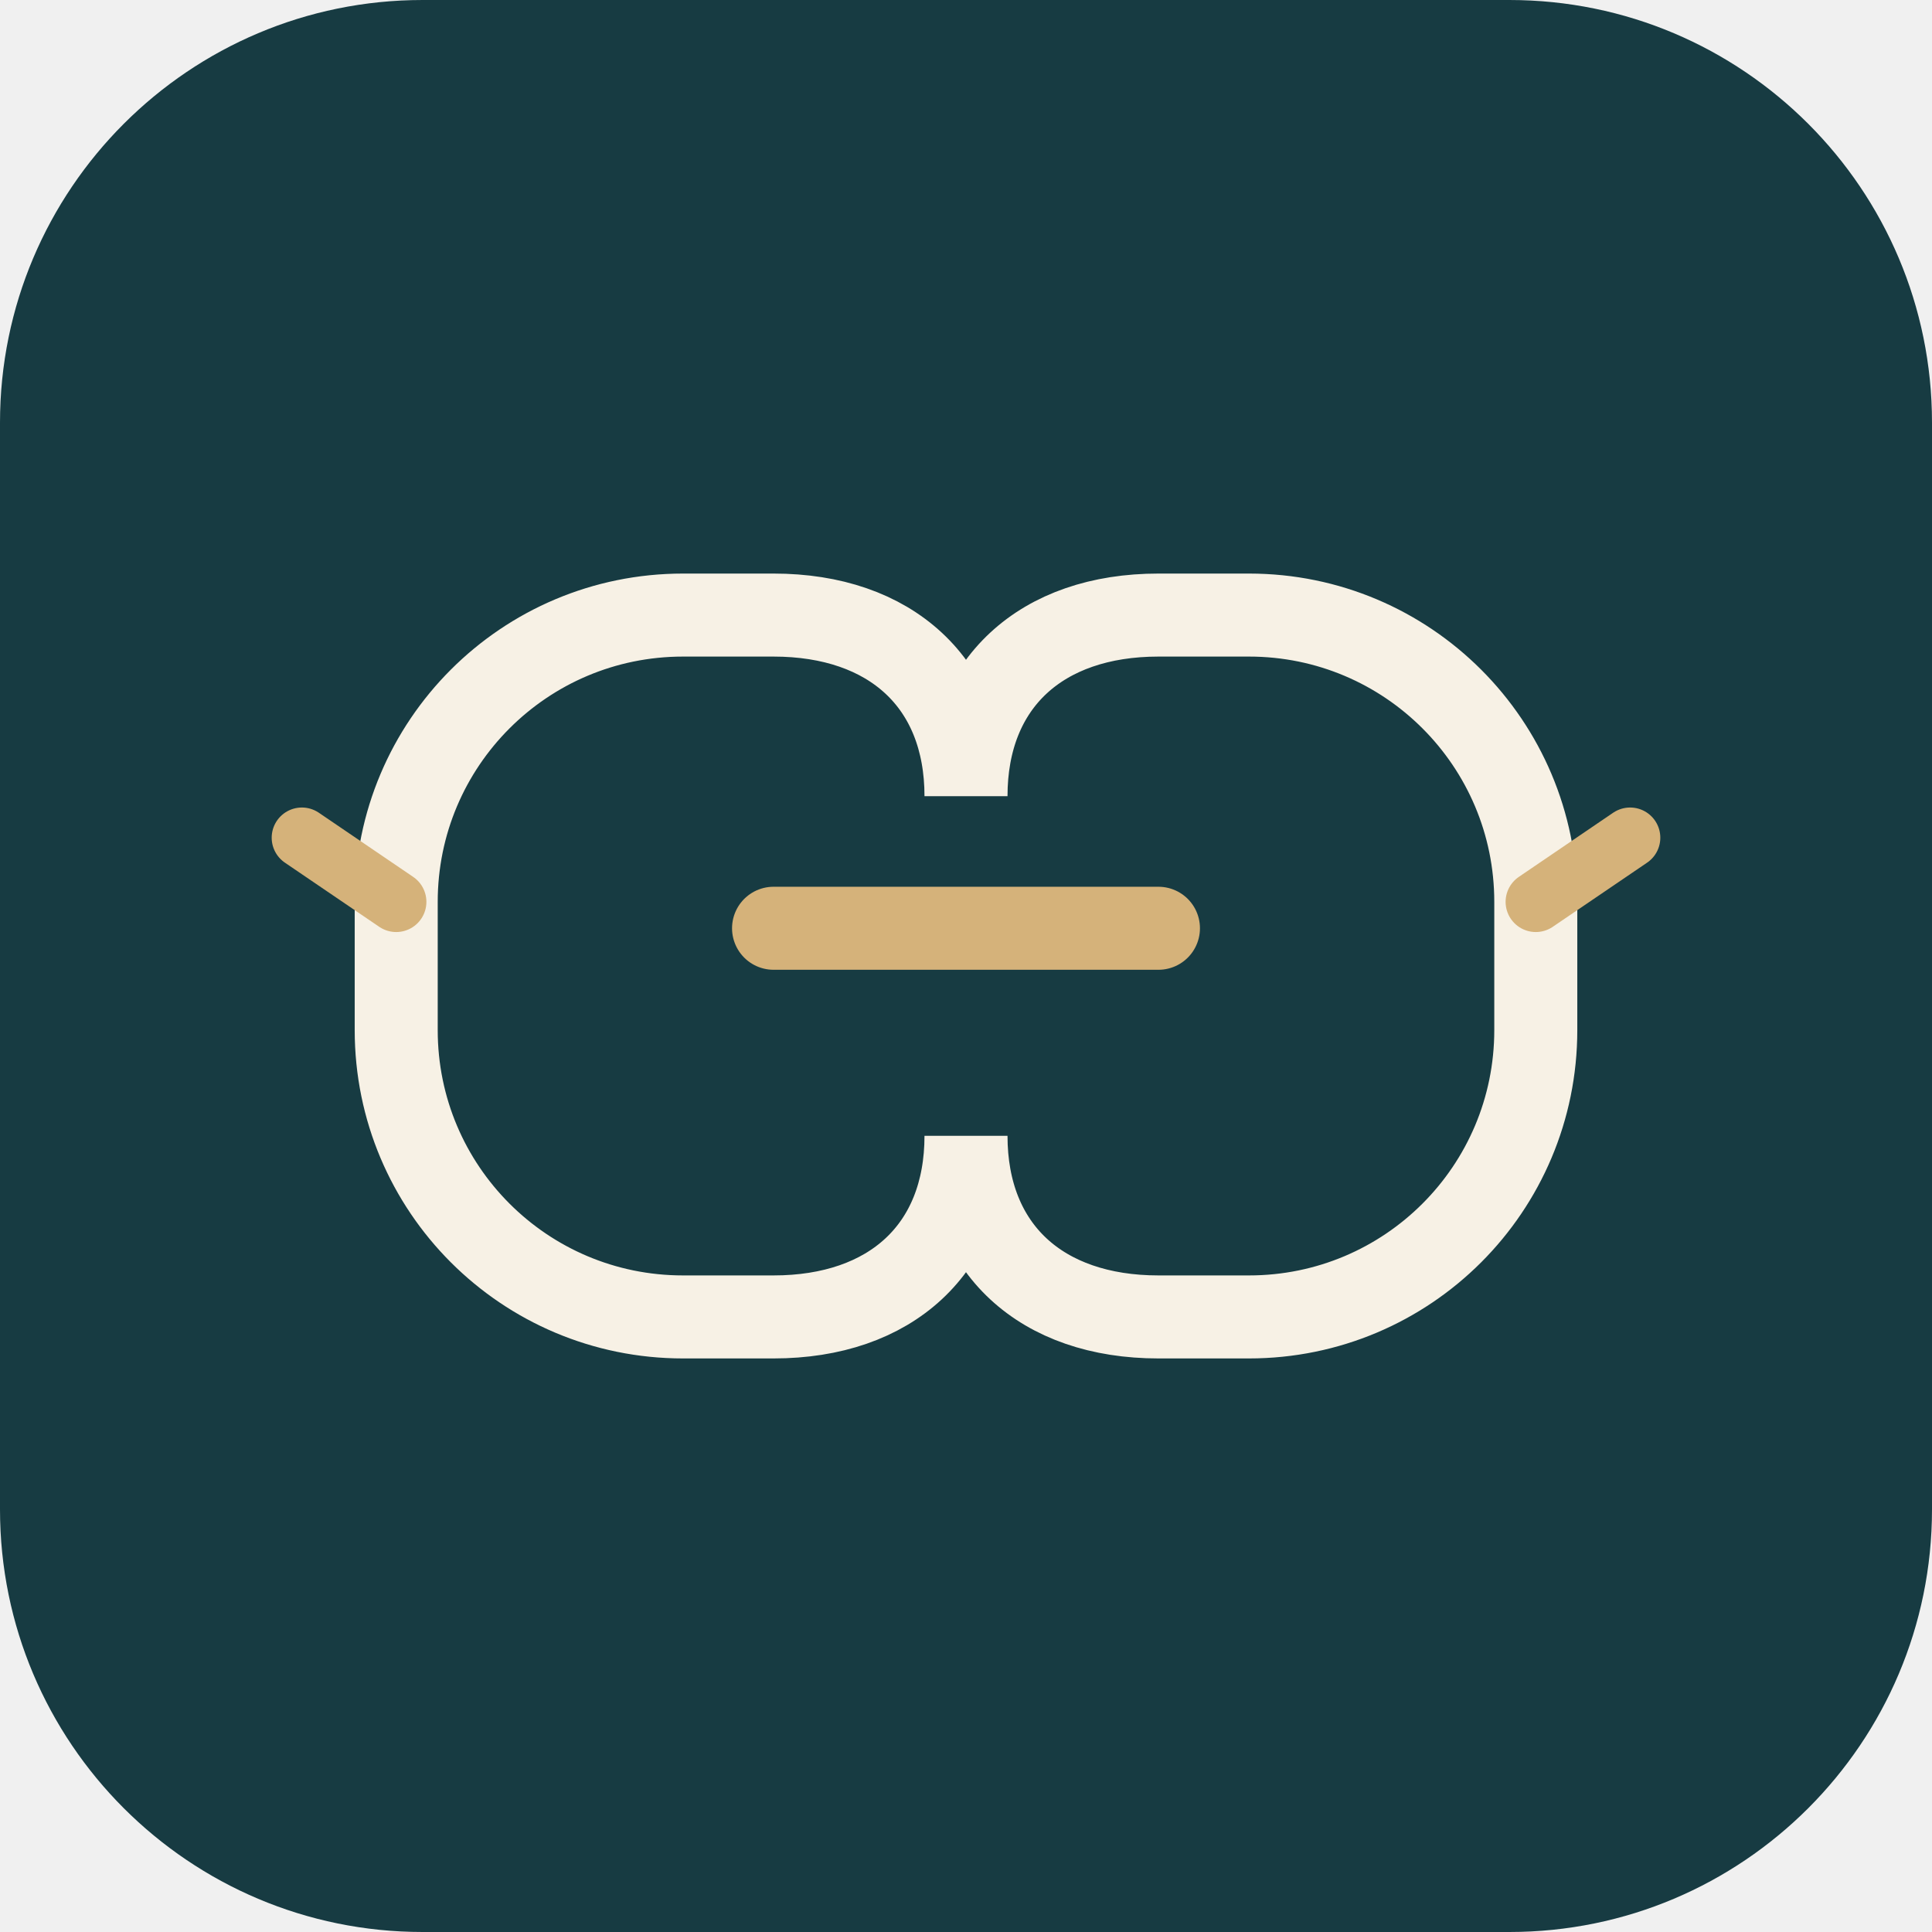
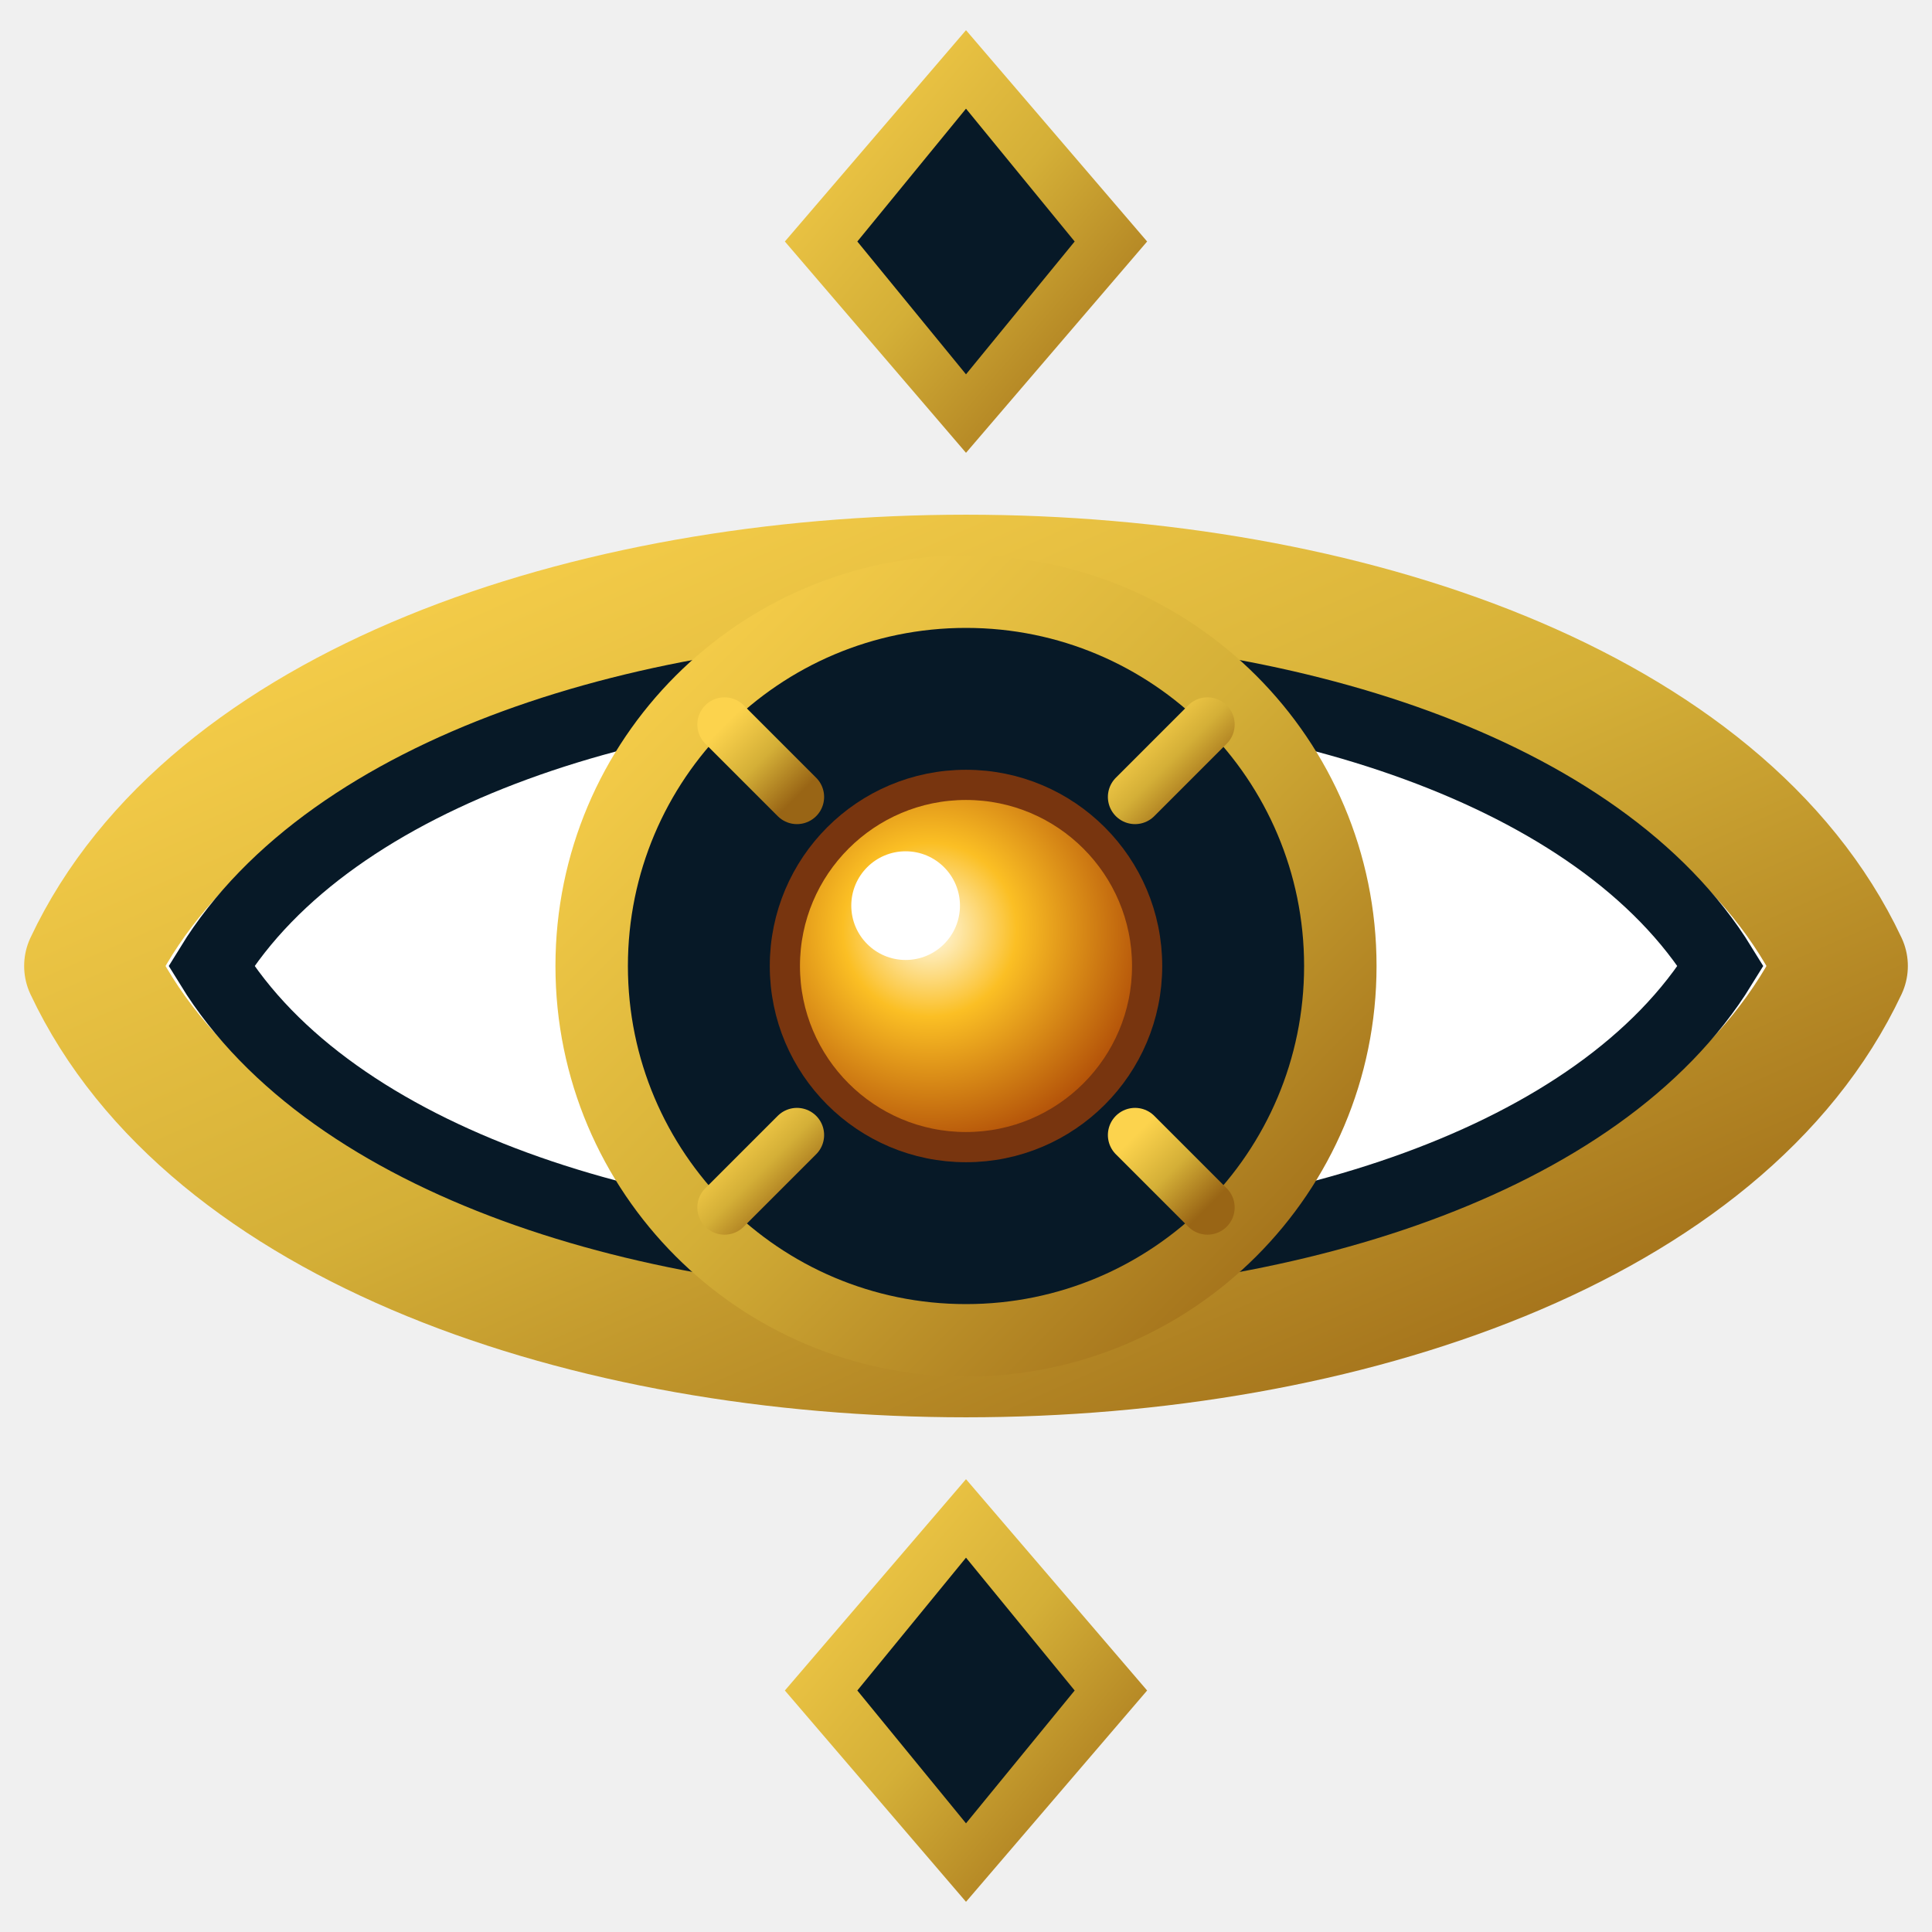
- <svg xmlns="http://www.w3.org/2000/svg" width="512" height="512" viewBox="0 0 512 512" fill="none">
-   <rect width="512" height="512" rx="112" fill="#173B42" />
-   <path d="M105 239C105 197 139 163 181 163H205C236 163 256 181 256 211C256 181 276 163 307 163H331C373 163 407 197 407 239V273C407 315 373 349 331 349H307C276 349 256 331 256 301C256 331 236 349 205 349H181C139 349 105 315 105 273V239Z" stroke="#F7F1E5" stroke-width="22" />
-   <path d="M205 246H307" stroke="#D5B27A" stroke-width="22" stroke-linecap="round" />
-   <path d="M105 239L80 222M407 239L432 222" stroke="#D5B27A" stroke-width="16" stroke-linecap="round" />
+ <svg xmlns="http://www.w3.org/2000/svg" viewBox="0 0 32 32" width="32" height="32">
+   <defs>
+     <linearGradient id="gold" x1="0%" y1="0%" x2="100%" y2="100%">
+       <stop offset="0%" stop-color="#FCD34D" />
+       <stop offset="50%" stop-color="#D4AF37" />
+       <stop offset="100%" stop-color="#996515" />
+     </linearGradient>
+     <radialGradient id="goldPupil" cx="40%" cy="40%" r="60%">
+       <stop offset="0%" stop-color="#FFFBEB" />
+       <stop offset="40%" stop-color="#FBBF24" />
+       <stop offset="100%" stop-color="#B45309" />
+     </radialGradient>
+   </defs>
+   <polygon points="16,0.5 19,4 16,7.5 13,4" fill="url(#gold)" />
+   <polygon points="16,1.8 17.8,4 16,6.2 14.2,4" fill="#071927" />
+   <polygon points="16,31.5 19,28 16,24.5 13,28" fill="url(#gold)" />
+   <polygon points="16,30.2 17.8,28 16,25.8 14.2,28" fill="#071927" />
+   <path d="M 1.5,16 C 5.5,7.5 26.5,7.5 30.5,16 C 26.5,24.5 5.5,24.5 1.5,16 Z" fill="#FFFFFF" stroke="url(#gold)" stroke-width="2.2" stroke-linejoin="round" />
+   <path d="M 3.5,16 C 7.5,9.5 24.5,9.5 28.5,16 C 24.5,22.5 7.5,22.5 3.5,16 Z" fill="#FFFFFF" stroke="#071927" stroke-width="1.2" />
+   <circle cx="16" cy="16" r="6.2" fill="#071927" stroke="url(#gold)" stroke-width="1.2" />
+   <g stroke="url(#gold)" stroke-width="0.9" stroke-linecap="round">
+     <line x1="16" y1="10.4" x2="16" y2="12" />
+     <line x1="16" y1="20" x2="16" y2="21.6" />
+     <line x1="10.4" y1="16" x2="12" y2="16" />
+     <line x1="20" y1="16" x2="21.6" y2="16" />
+     <line x1="12" y1="12" x2="13.2" y2="13.2" />
+     <line x1="18.8" y1="18.8" x2="20" y2="20" />
+     <line x1="12" y1="20" x2="13.2" y2="18.8" />
+     <line x1="18.8" y1="13.2" x2="20" y2="12" />
+   </g>
+   <circle cx="16" cy="16" r="3" fill="url(#goldPupil)" stroke="#78350F" stroke-width="0.5" />
+   <circle cx="15" cy="15" r="0.9" fill="#FFFFFF" />
</svg>
